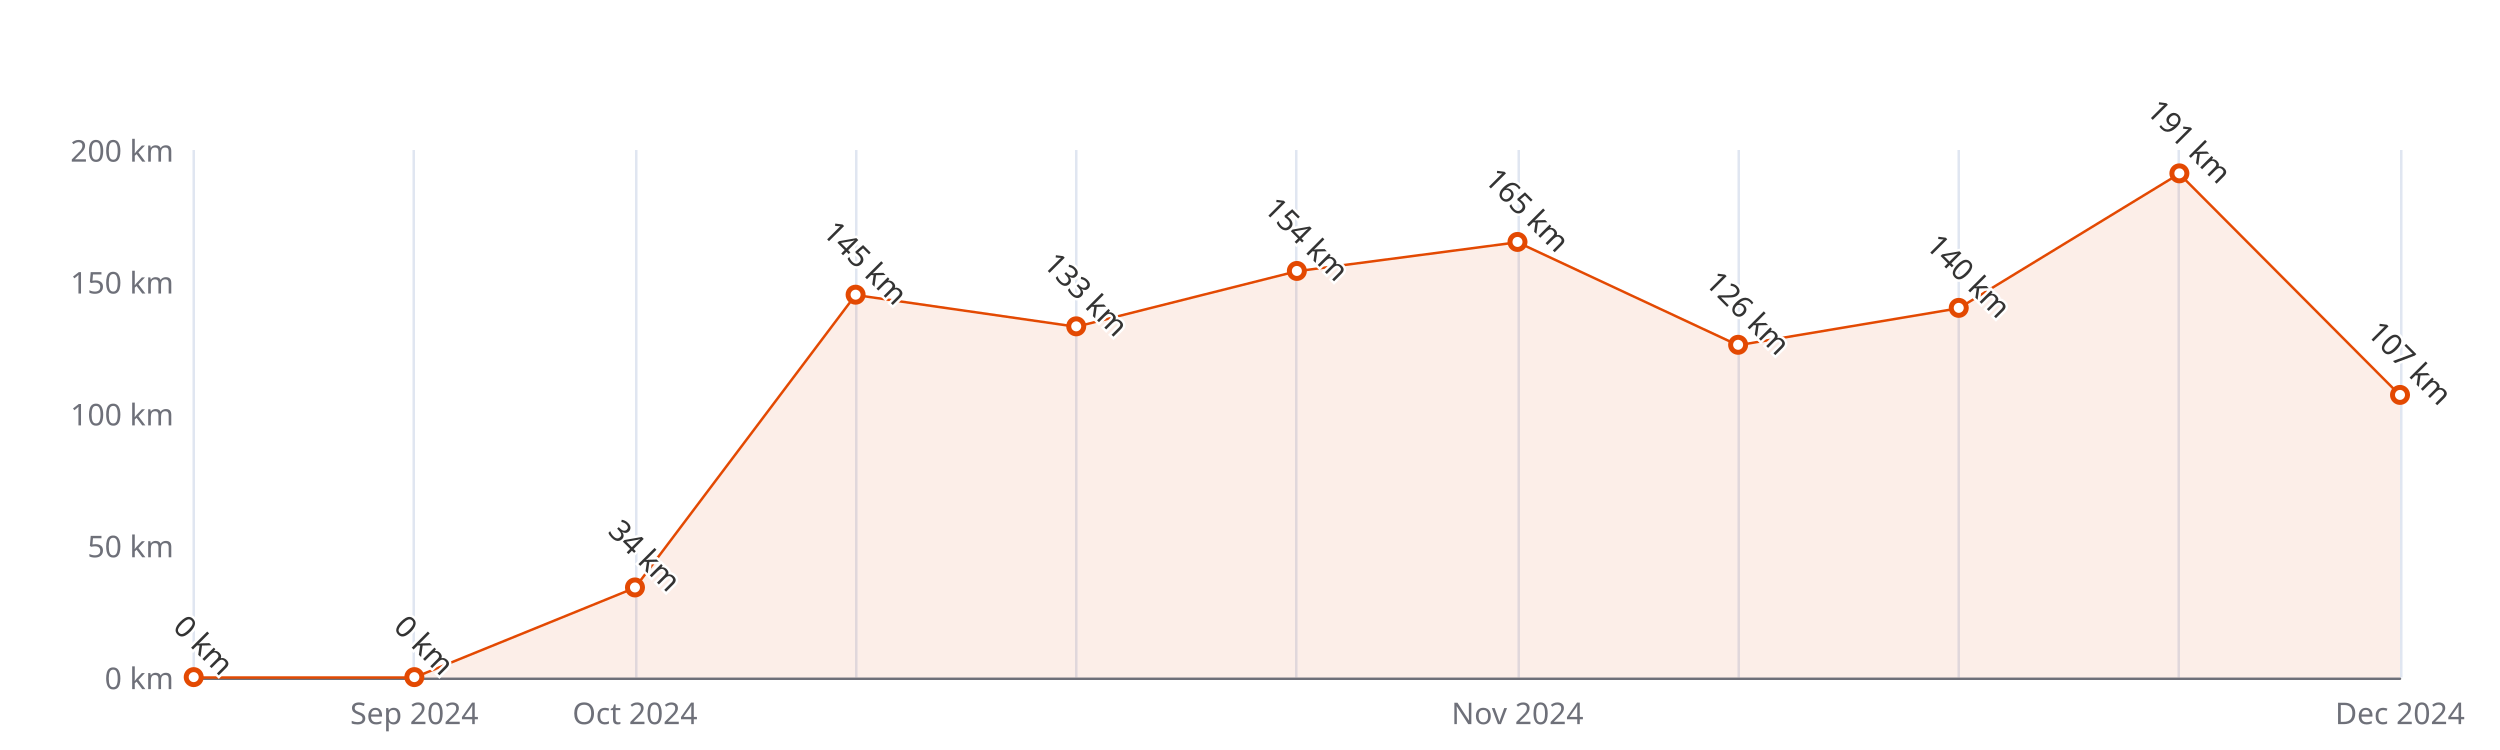
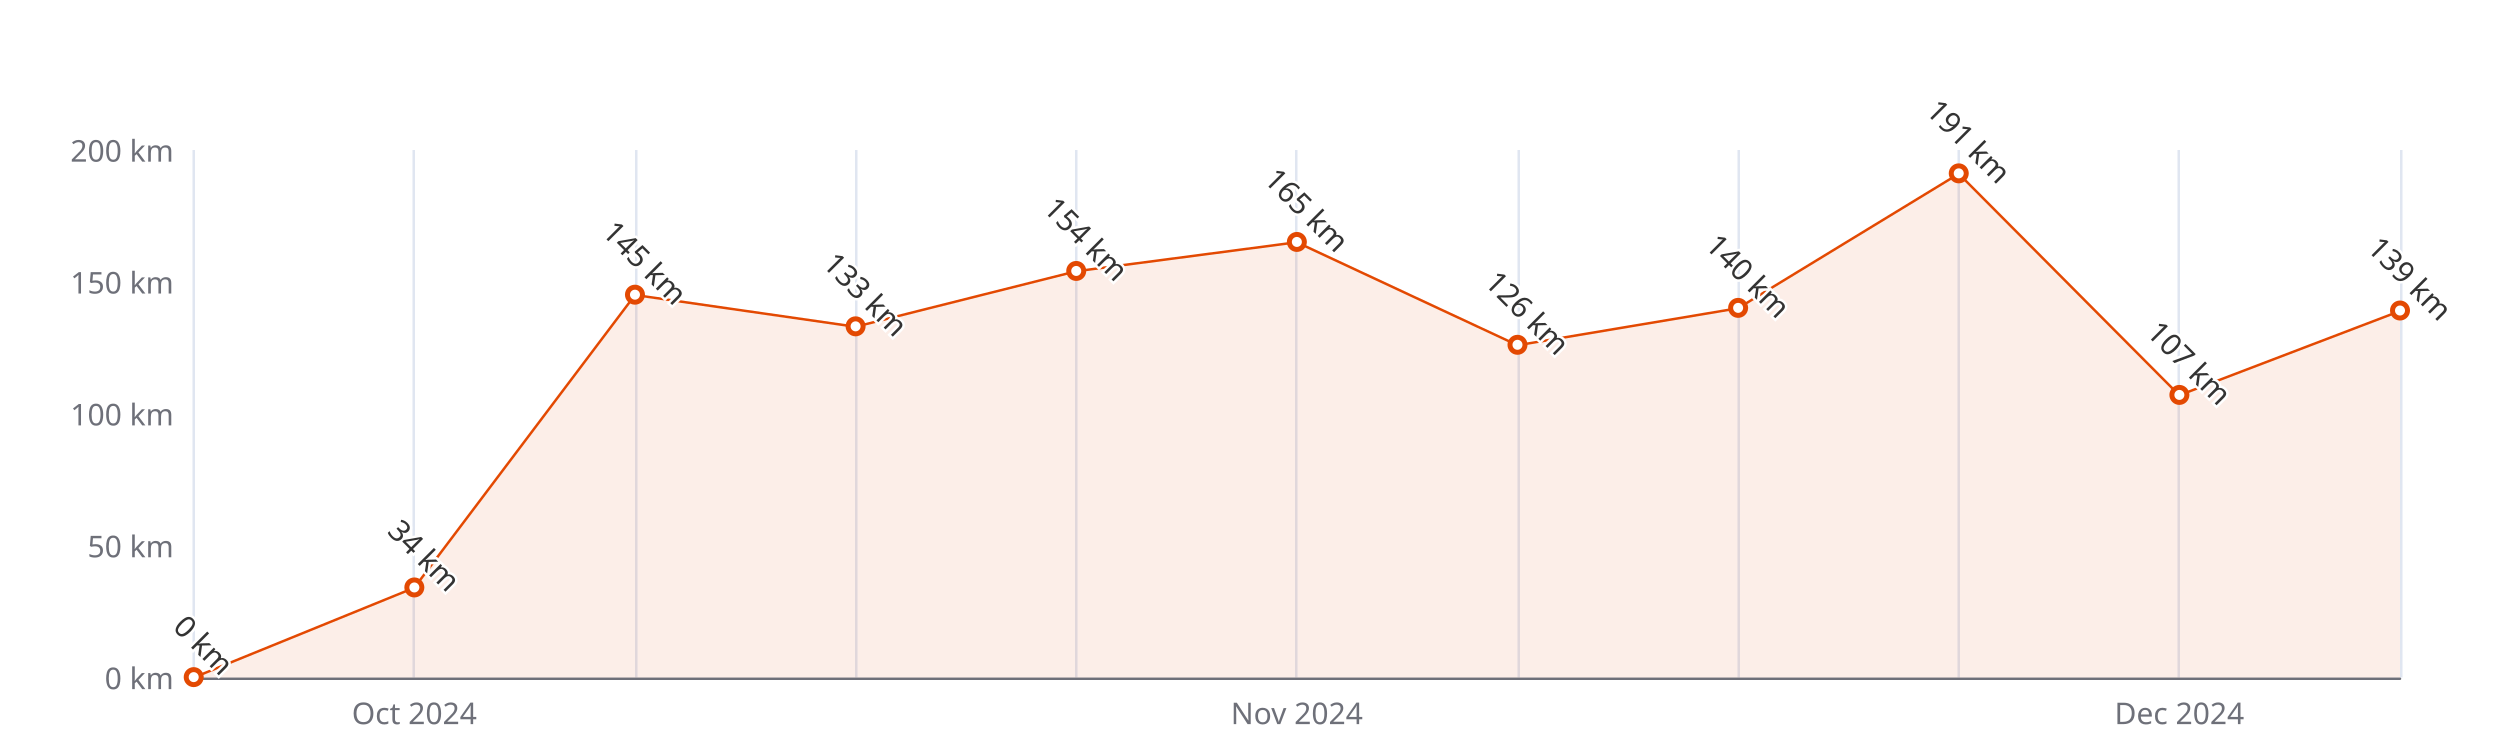
<svg xmlns="http://www.w3.org/2000/svg" width="1000" height="300" version="1.1" baseProfile="full" viewBox="0 0 1000 300">
  <rect width="1000" height="300" x="0" y="0" id="0" fill="#ffffff" />
  <path d="M77.5 60L77.5 271" fill="none" stroke="#E0E6F1" />
  <path d="M165.5 60L165.5 271" fill="none" stroke="#E0E6F1" />
  <path d="M254.5 60L254.5 271" fill="none" stroke="#E0E6F1" />
  <path d="M342.5 60L342.5 271" fill="none" stroke="#E0E6F1" />
  <path d="M430.5 60L430.5 271" fill="none" stroke="#E0E6F1" />
  <path d="M518.5 60L518.5 271" fill="none" stroke="#E0E6F1" />
  <path d="M607.5 60L607.5 271" fill="none" stroke="#E0E6F1" />
  <path d="M695.5 60L695.5 271" fill="none" stroke="#E0E6F1" />
  <path d="M783.5 60L783.5 271" fill="none" stroke="#E0E6F1" />
  <path d="M871.5 60L871.5 271" fill="none" stroke="#E0E6F1" />
  <path d="M960.5 60L960.5 271" fill="none" stroke="#E0E6F1" />
  <path d="M77.5 271.5L960 271.5" fill="none" stroke="#6E7079" stroke-linecap="round" />
  <text dominant-baseline="central" text-anchor="end" style="font-size:12px;font-family:sans-serif;" xml:space="preserve" transform="translate(69.48 271)" fill="#6E7079">0 km</text>
  <text dominant-baseline="central" text-anchor="end" style="font-size:12px;font-family:sans-serif;" xml:space="preserve" transform="translate(69.48 218.25)" fill="#6E7079">50 km</text>
  <text dominant-baseline="central" text-anchor="end" style="font-size:12px;font-family:sans-serif;" xml:space="preserve" transform="translate(69.48 165.5)" fill="#6E7079">100 km</text>
  <text dominant-baseline="central" text-anchor="end" style="font-size:12px;font-family:sans-serif;" xml:space="preserve" transform="translate(69.48 112.75)" fill="#6E7079">150 km</text>
  <text dominant-baseline="central" text-anchor="end" style="font-size:12px;font-family:sans-serif;" xml:space="preserve" transform="translate(69.48 60)" fill="#6E7079">200 km</text>
-   <text dominant-baseline="central" text-anchor="middle" style="font-size:12px;font-family:sans-serif;" xml:space="preserve" y="6" transform="translate(165.732 279)" fill="#6E7079">Sep 2024</text>
-   <text dominant-baseline="central" text-anchor="middle" style="font-size:12px;font-family:sans-serif;" xml:space="preserve" y="6" transform="translate(253.984 279)" fill="#6E7079">Oct 2024</text>
-   <text dominant-baseline="central" text-anchor="middle" style="font-size:12px;font-family:sans-serif;" xml:space="preserve" y="6" transform="translate(606.992 279)" fill="#6E7079">Nov 2024</text>
-   <text dominant-baseline="central" text-anchor="middle" style="font-size:12px;font-family:sans-serif;" xml:space="preserve" y="6" transform="translate(960 279)" fill="#6E7079">Dec 2024</text>
+   <text dominant-baseline="central" text-anchor="middle" style="font-size:12px;font-family:sans-serif;" xml:space="preserve" y="6" transform="translate(165.732 279)" fill="#6E7079">Oct 2024</text>
+   <text dominant-baseline="central" text-anchor="middle" style="font-size:12px;font-family:sans-serif;" xml:space="preserve" y="6" transform="translate(518.74 279)" fill="#6E7079">Nov 2024</text>
+   <text dominant-baseline="central" text-anchor="middle" style="font-size:12px;font-family:sans-serif;" xml:space="preserve" y="6" transform="translate(871.748 279)" fill="#6E7079">Dec 2024</text>
  <g clip-path="url(#zr5-c0)">
-     <path d="M77.5 271L165.7 271L254 235.1L342.2 118L430.5 130.7L518.7 108.5L607 96.9L695.2 138.1L783.5 123.3L871.7 69.5L960 158.1L960 271L871.7 271L783.5 271L695.2 271L607 271L518.7 271L430.5 271L342.2 271L254 271L165.7 271L77.5 271Z" fill="rgb(227,73,2)" fill-opacity="0.09" />
-     <path d="M77.5 271L165.7 271L254 235.1L342.2 118L430.5 130.7L518.7 108.5L607 96.9L695.2 138.1L783.5 123.3L871.7 69.5L960 158.1" fill="none" stroke="#E34902" stroke-linejoin="bevel" />
+     <path d="M77.5 271L165.7 235.1L254 118L342.2 130.7L430.5 108.5L518.7 96.9L607 138.1L695.2 123.3L783.5 69.5L871.7 158.1L960 124.4L960 271L871.7 271L783.5 271L695.2 271L607 271L518.7 271L430.5 271L342.2 271L254 271L165.7 271L77.5 271Z" fill="rgb(227,73,2)" fill-opacity="0.09" />
+     <path d="M77.5 271L165.7 235.1L254 118L342.2 130.7L430.5 108.5L518.7 96.9L607 138.1L695.2 123.3L783.5 69.5L871.7 158.1L960 124.4" fill="none" stroke="#E34902" stroke-linejoin="bevel" />
  </g>
  <path d="M1 0A1 1 0 1 1 1 -0.1A1 1 0 0 1 1 0" transform="matrix(3,0,0,3,77.48,271)" fill="#fff" stroke="#E34902" stroke-width="0.667" />
-   <path d="M1 0A1 1 0 1 1 1 -0.1A1 1 0 0 1 1 0" transform="matrix(3,0,0,3,165.732,271)" fill="#fff" stroke="#E34902" stroke-width="0.667" />
-   <path d="M1 0A1 1 0 1 1 1 -0.1A1 1 0 0 1 1 0" transform="matrix(3,0,0,3,253.984,235.13)" fill="#fff" stroke="#E34902" stroke-width="0.667" />
-   <path d="M1 0A1 1 0 1 1 1 -0.1A1 1 0 0 1 1 0" transform="matrix(3,0,0,3,342.236,118.025)" fill="#fff" stroke="#E34902" stroke-width="0.667" />
-   <path d="M1 0A1 1 0 1 1 1 -0.1A1 1 0 0 1 1 0" transform="matrix(3,0,0,3,430.488,130.685)" fill="#fff" stroke="#E34902" stroke-width="0.667" />
-   <path d="M1 0A1 1 0 1 1 1 -0.1A1 1 0 0 1 1 0" transform="matrix(3,0,0,3,518.74,108.53)" fill="#fff" stroke="#E34902" stroke-width="0.667" />
-   <path d="M1 0A1 1 0 1 1 1 -0.1A1 1 0 0 1 1 0" transform="matrix(3,0,0,3,606.992,96.925)" fill="#fff" stroke="#E34902" stroke-width="0.667" />
-   <path d="M1 0A1 1 0 1 1 1 -0.1A1 1 0 0 1 1 0" transform="matrix(3,0,0,3,695.244,138.07)" fill="#fff" stroke="#E34902" stroke-width="0.667" />
-   <path d="M1 0A1 1 0 1 1 1 -0.1A1 1 0 0 1 1 0" transform="matrix(3,0,0,3,783.496,123.3)" fill="#fff" stroke="#E34902" stroke-width="0.667" />
-   <path d="M1 0A1 1 0 1 1 1 -0.1A1 1 0 0 1 1 0" transform="matrix(3,0,0,3,871.748,69.495)" fill="#fff" stroke="#E34902" stroke-width="0.667" />
-   <path d="M1 0A1 1 0 1 1 1 -0.1A1 1 0 0 1 1 0" transform="matrix(3,0,0,3,960,158.115)" fill="#fff" stroke="#E34902" stroke-width="0.667" />
+   <path d="M1 0A1 1 0 1 1 1 -0.1A1 1 0 0 1 1 0" transform="matrix(3,0,0,3,165.732,235.13)" fill="#fff" stroke="#E34902" stroke-width="0.667" />
+   <path d="M1 0A1 1 0 1 1 1 -0.1A1 1 0 0 1 1 0" transform="matrix(3,0,0,3,253.984,118.025)" fill="#fff" stroke="#E34902" stroke-width="0.667" />
+   <path d="M1 0A1 1 0 1 1 1 -0.1A1 1 0 0 1 1 0" transform="matrix(3,0,0,3,342.236,130.685)" fill="#fff" stroke="#E34902" stroke-width="0.667" />
+   <path d="M1 0A1 1 0 1 1 1 -0.1A1 1 0 0 1 1 0" transform="matrix(3,0,0,3,430.488,108.53)" fill="#fff" stroke="#E34902" stroke-width="0.667" />
+   <path d="M1 0A1 1 0 1 1 1 -0.1A1 1 0 0 1 1 0" transform="matrix(3,0,0,3,518.74,96.925)" fill="#fff" stroke="#E34902" stroke-width="0.667" />
+   <path d="M1 0A1 1 0 1 1 1 -0.1A1 1 0 0 1 1 0" transform="matrix(3,0,0,3,606.992,138.07)" fill="#fff" stroke="#E34902" stroke-width="0.667" />
+   <path d="M1 0A1 1 0 1 1 1 -0.1A1 1 0 0 1 1 0" transform="matrix(3,0,0,3,695.244,123.3)" fill="#fff" stroke="#E34902" stroke-width="0.667" />
+   <path d="M1 0A1 1 0 1 1 1 -0.1A1 1 0 0 1 1 0" transform="matrix(3,0,0,3,783.496,69.495)" fill="#fff" stroke="#E34902" stroke-width="0.667" />
+   <path d="M1 0A1 1 0 1 1 1 -0.1A1 1 0 0 1 1 0" transform="matrix(3,0,0,3,871.748,158.115)" fill="#fff" stroke="#E34902" stroke-width="0.667" />
+   <path d="M1 0A1 1 0 1 1 1 -0.1A1 1 0 0 1 1 0" transform="matrix(3,0,0,3,960,124.355)" fill="#fff" stroke="#E34902" stroke-width="0.667" />
  <text dominant-baseline="central" text-anchor="middle" style="font-size:12px;font-family:sans-serif;" xml:space="preserve" y="-6" transform="matrix(0.707,0.707,-0.707,0.707,77.48,262)" fill="#333" stroke="rgb(255,255,255)" stroke-width="2" paint-order="stroke" stroke-miterlimit="2">0 km</text>
-   <text dominant-baseline="central" text-anchor="middle" style="font-size:12px;font-family:sans-serif;" xml:space="preserve" y="-6" transform="matrix(0.707,0.707,-0.707,0.707,165.732,262)" fill="#333" stroke="rgb(255,255,255)" stroke-width="2" paint-order="stroke" stroke-miterlimit="2">0 km</text>
-   <text dominant-baseline="central" text-anchor="middle" style="font-size:12px;font-family:sans-serif;" xml:space="preserve" y="-6" transform="matrix(0.707,0.707,-0.707,0.707,253.984,226.13)" fill="#333" stroke="rgb(255,255,255)" stroke-width="2" paint-order="stroke" stroke-miterlimit="2">34 km</text>
-   <text dominant-baseline="central" text-anchor="middle" style="font-size:12px;font-family:sans-serif;" xml:space="preserve" y="-6" transform="matrix(0.707,0.707,-0.707,0.707,342.236,109.025)" fill="#333" stroke="rgb(255,255,255)" stroke-width="2" paint-order="stroke" stroke-miterlimit="2">145 km</text>
-   <text dominant-baseline="central" text-anchor="middle" style="font-size:12px;font-family:sans-serif;" xml:space="preserve" y="-6" transform="matrix(0.707,0.707,-0.707,0.707,430.488,121.685)" fill="#333" stroke="rgb(255,255,255)" stroke-width="2" paint-order="stroke" stroke-miterlimit="2">133 km</text>
-   <text dominant-baseline="central" text-anchor="middle" style="font-size:12px;font-family:sans-serif;" xml:space="preserve" y="-6" transform="matrix(0.707,0.707,-0.707,0.707,518.74,99.53)" fill="#333" stroke="rgb(255,255,255)" stroke-width="2" paint-order="stroke" stroke-miterlimit="2">154 km</text>
-   <text dominant-baseline="central" text-anchor="middle" style="font-size:12px;font-family:sans-serif;" xml:space="preserve" y="-6" transform="matrix(0.707,0.707,-0.707,0.707,606.992,87.925)" fill="#333" stroke="rgb(255,255,255)" stroke-width="2" paint-order="stroke" stroke-miterlimit="2">165 km</text>
-   <text dominant-baseline="central" text-anchor="middle" style="font-size:12px;font-family:sans-serif;" xml:space="preserve" y="-6" transform="matrix(0.707,0.707,-0.707,0.707,695.244,129.07)" fill="#333" stroke="rgb(255,255,255)" stroke-width="2" paint-order="stroke" stroke-miterlimit="2">126 km</text>
-   <text dominant-baseline="central" text-anchor="middle" style="font-size:12px;font-family:sans-serif;" xml:space="preserve" y="-6" transform="matrix(0.707,0.707,-0.707,0.707,783.496,114.3)" fill="#333" stroke="rgb(255,255,255)" stroke-width="2" paint-order="stroke" stroke-miterlimit="2">140 km</text>
-   <text dominant-baseline="central" text-anchor="middle" style="font-size:12px;font-family:sans-serif;" xml:space="preserve" y="-6" transform="matrix(0.707,0.707,-0.707,0.707,871.748,60.495)" fill="#333" stroke="rgb(255,255,255)" stroke-width="2" paint-order="stroke" stroke-miterlimit="2">191 km</text>
-   <text dominant-baseline="central" text-anchor="middle" style="font-size:12px;font-family:sans-serif;" xml:space="preserve" y="-6" transform="matrix(0.707,0.707,-0.707,0.707,960,149.115)" fill="#333" stroke="rgb(255,255,255)" stroke-width="2" paint-order="stroke" stroke-miterlimit="2">107 km</text>
+   <text dominant-baseline="central" text-anchor="middle" style="font-size:12px;font-family:sans-serif;" xml:space="preserve" y="-6" transform="matrix(0.707,0.707,-0.707,0.707,165.732,226.13)" fill="#333" stroke="rgb(255,255,255)" stroke-width="2" paint-order="stroke" stroke-miterlimit="2">34 km</text>
+   <text dominant-baseline="central" text-anchor="middle" style="font-size:12px;font-family:sans-serif;" xml:space="preserve" y="-6" transform="matrix(0.707,0.707,-0.707,0.707,253.984,109.025)" fill="#333" stroke="rgb(255,255,255)" stroke-width="2" paint-order="stroke" stroke-miterlimit="2">145 km</text>
+   <text dominant-baseline="central" text-anchor="middle" style="font-size:12px;font-family:sans-serif;" xml:space="preserve" y="-6" transform="matrix(0.707,0.707,-0.707,0.707,342.236,121.685)" fill="#333" stroke="rgb(255,255,255)" stroke-width="2" paint-order="stroke" stroke-miterlimit="2">133 km</text>
+   <text dominant-baseline="central" text-anchor="middle" style="font-size:12px;font-family:sans-serif;" xml:space="preserve" y="-6" transform="matrix(0.707,0.707,-0.707,0.707,430.488,99.53)" fill="#333" stroke="rgb(255,255,255)" stroke-width="2" paint-order="stroke" stroke-miterlimit="2">154 km</text>
+   <text dominant-baseline="central" text-anchor="middle" style="font-size:12px;font-family:sans-serif;" xml:space="preserve" y="-6" transform="matrix(0.707,0.707,-0.707,0.707,518.74,87.925)" fill="#333" stroke="rgb(255,255,255)" stroke-width="2" paint-order="stroke" stroke-miterlimit="2">165 km</text>
+   <text dominant-baseline="central" text-anchor="middle" style="font-size:12px;font-family:sans-serif;" xml:space="preserve" y="-6" transform="matrix(0.707,0.707,-0.707,0.707,606.992,129.07)" fill="#333" stroke="rgb(255,255,255)" stroke-width="2" paint-order="stroke" stroke-miterlimit="2">126 km</text>
+   <text dominant-baseline="central" text-anchor="middle" style="font-size:12px;font-family:sans-serif;" xml:space="preserve" y="-6" transform="matrix(0.707,0.707,-0.707,0.707,695.244,114.3)" fill="#333" stroke="rgb(255,255,255)" stroke-width="2" paint-order="stroke" stroke-miterlimit="2">140 km</text>
+   <text dominant-baseline="central" text-anchor="middle" style="font-size:12px;font-family:sans-serif;" xml:space="preserve" y="-6" transform="matrix(0.707,0.707,-0.707,0.707,783.496,60.495)" fill="#333" stroke="rgb(255,255,255)" stroke-width="2" paint-order="stroke" stroke-miterlimit="2">191 km</text>
+   <text dominant-baseline="central" text-anchor="middle" style="font-size:12px;font-family:sans-serif;" xml:space="preserve" y="-6" transform="matrix(0.707,0.707,-0.707,0.707,871.748,149.115)" fill="#333" stroke="rgb(255,255,255)" stroke-width="2" paint-order="stroke" stroke-miterlimit="2">107 km</text>
+   <text dominant-baseline="central" text-anchor="middle" style="font-size:12px;font-family:sans-serif;" xml:space="preserve" y="-6" transform="matrix(0.707,0.707,-0.707,0.707,960,115.355)" fill="#333" stroke="rgb(255,255,255)" stroke-width="2" paint-order="stroke" stroke-miterlimit="2">139 km</text>
  <defs>
    <clipPath id="zr5-c0">
      <path d="M76 59.5l884 0l0 212l-884 0Z" fill="#000" />
    </clipPath>
  </defs>
</svg>
